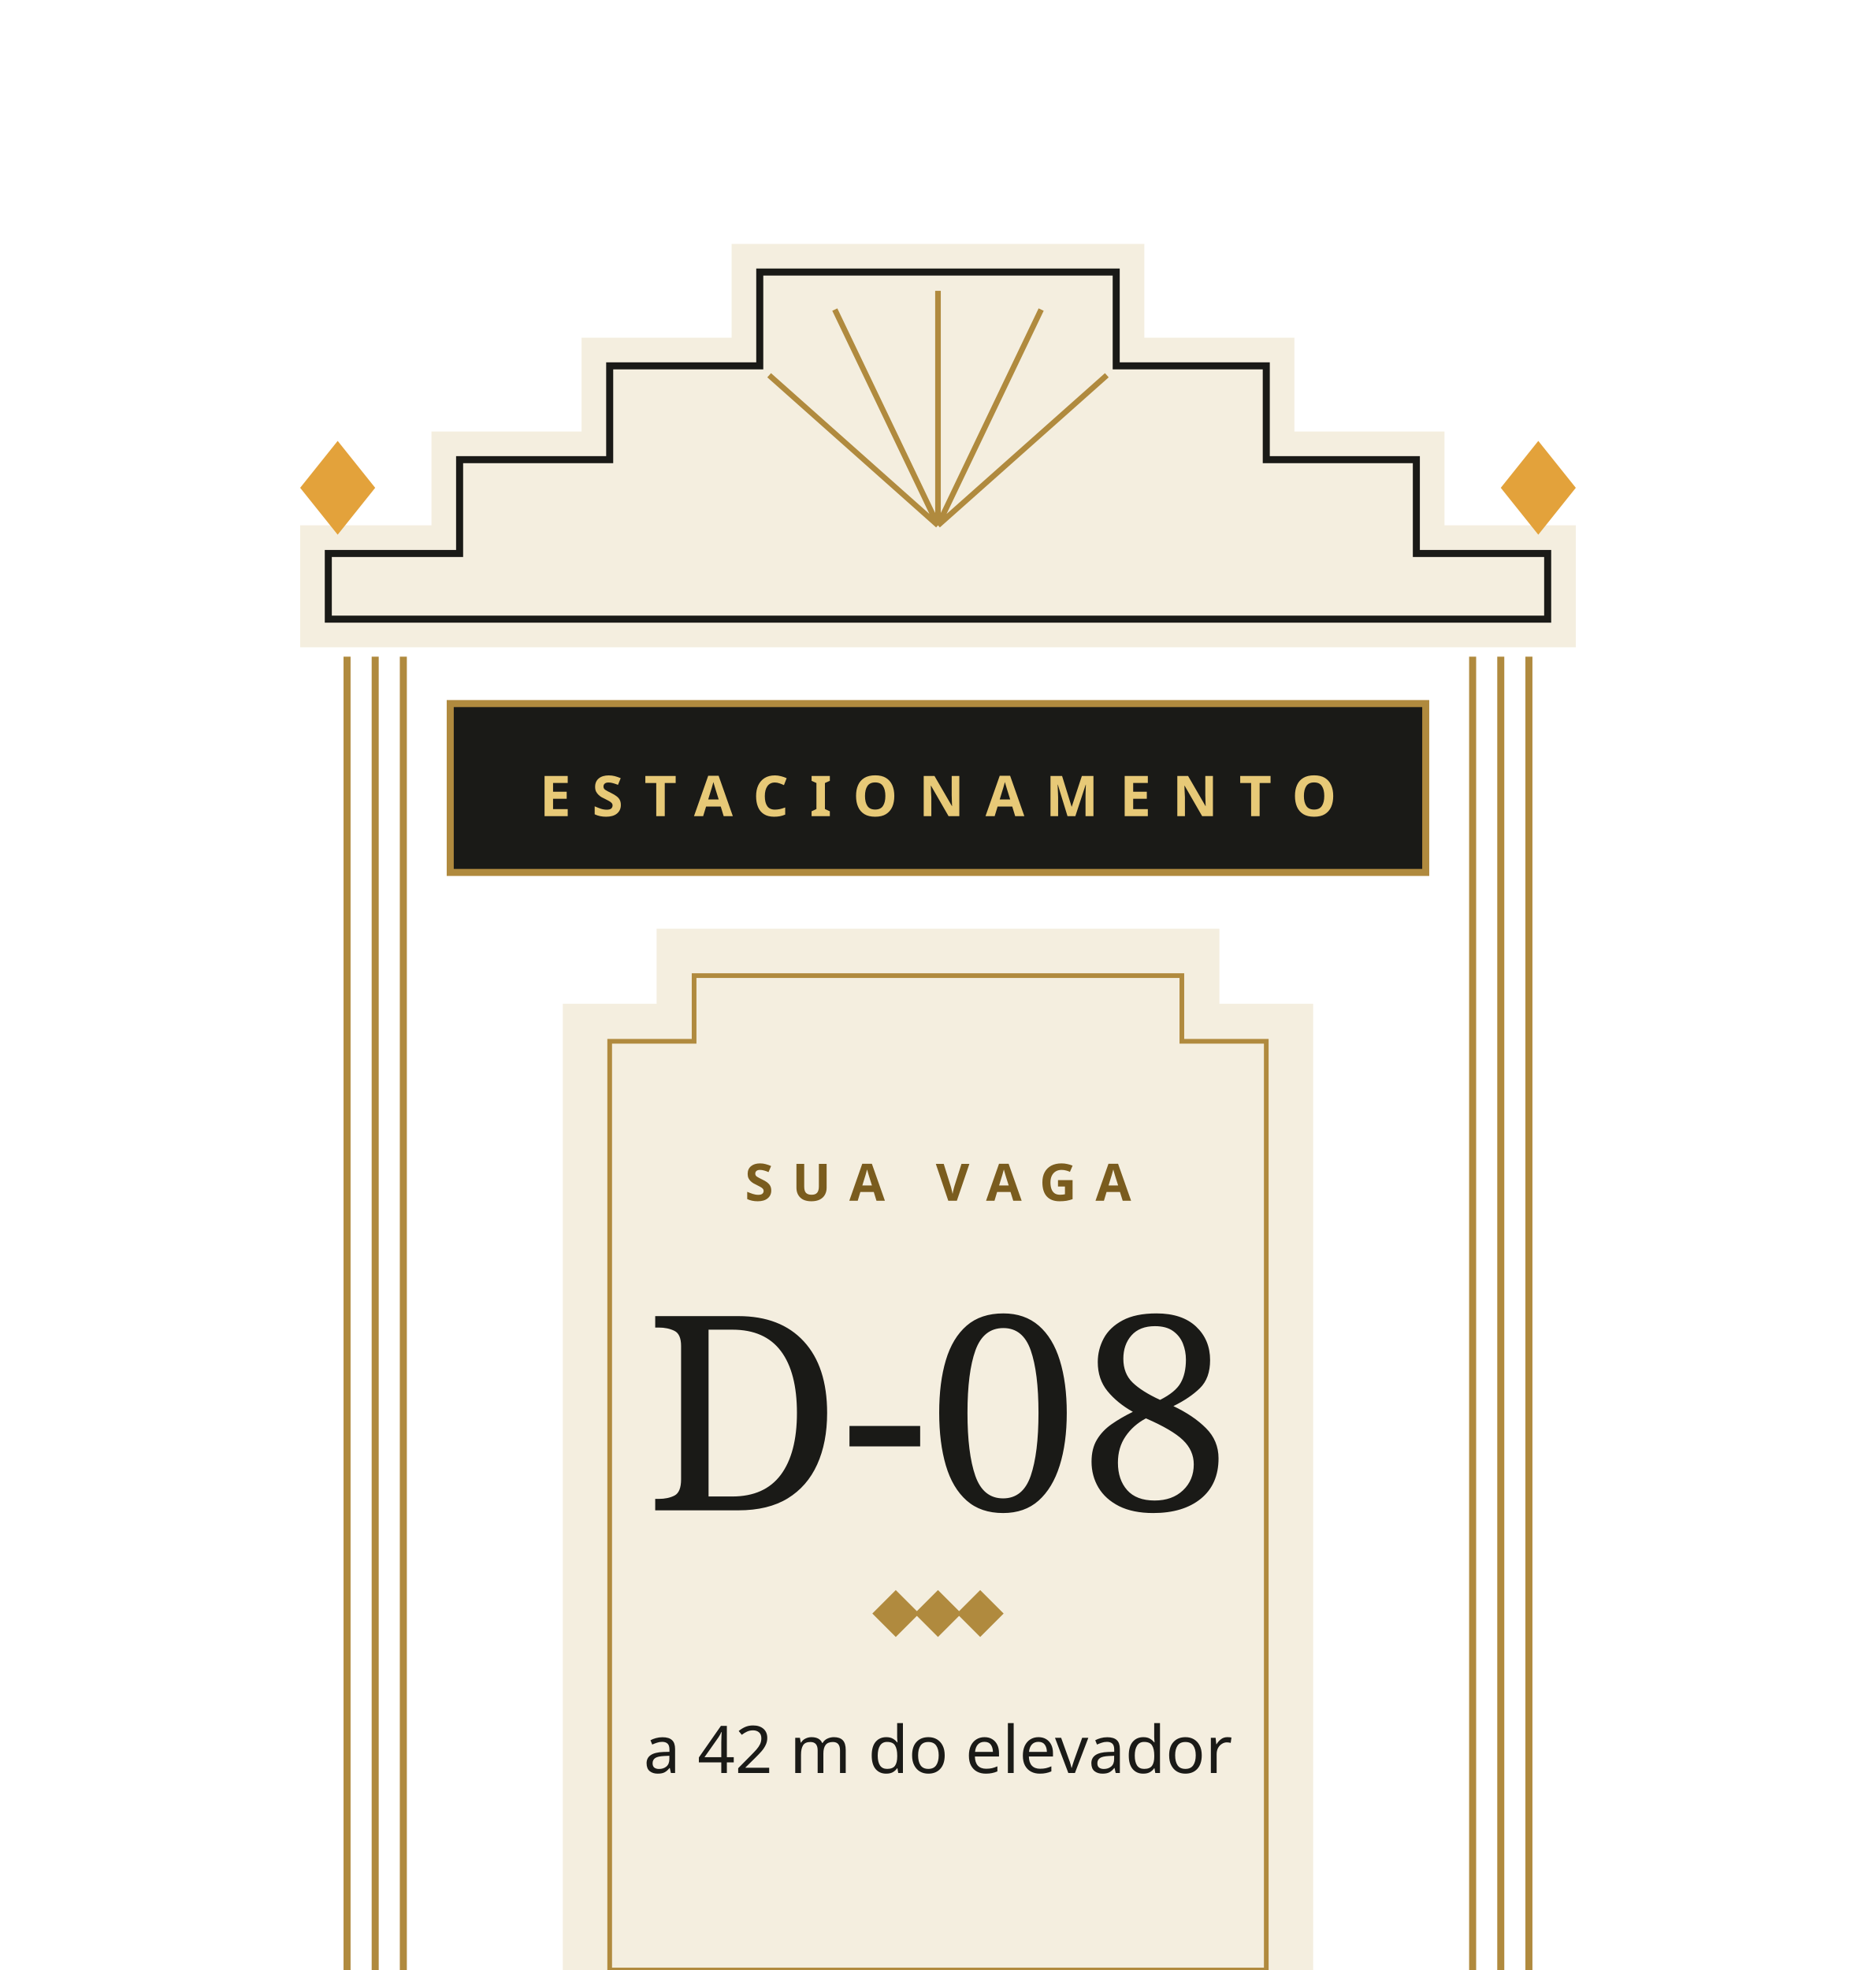
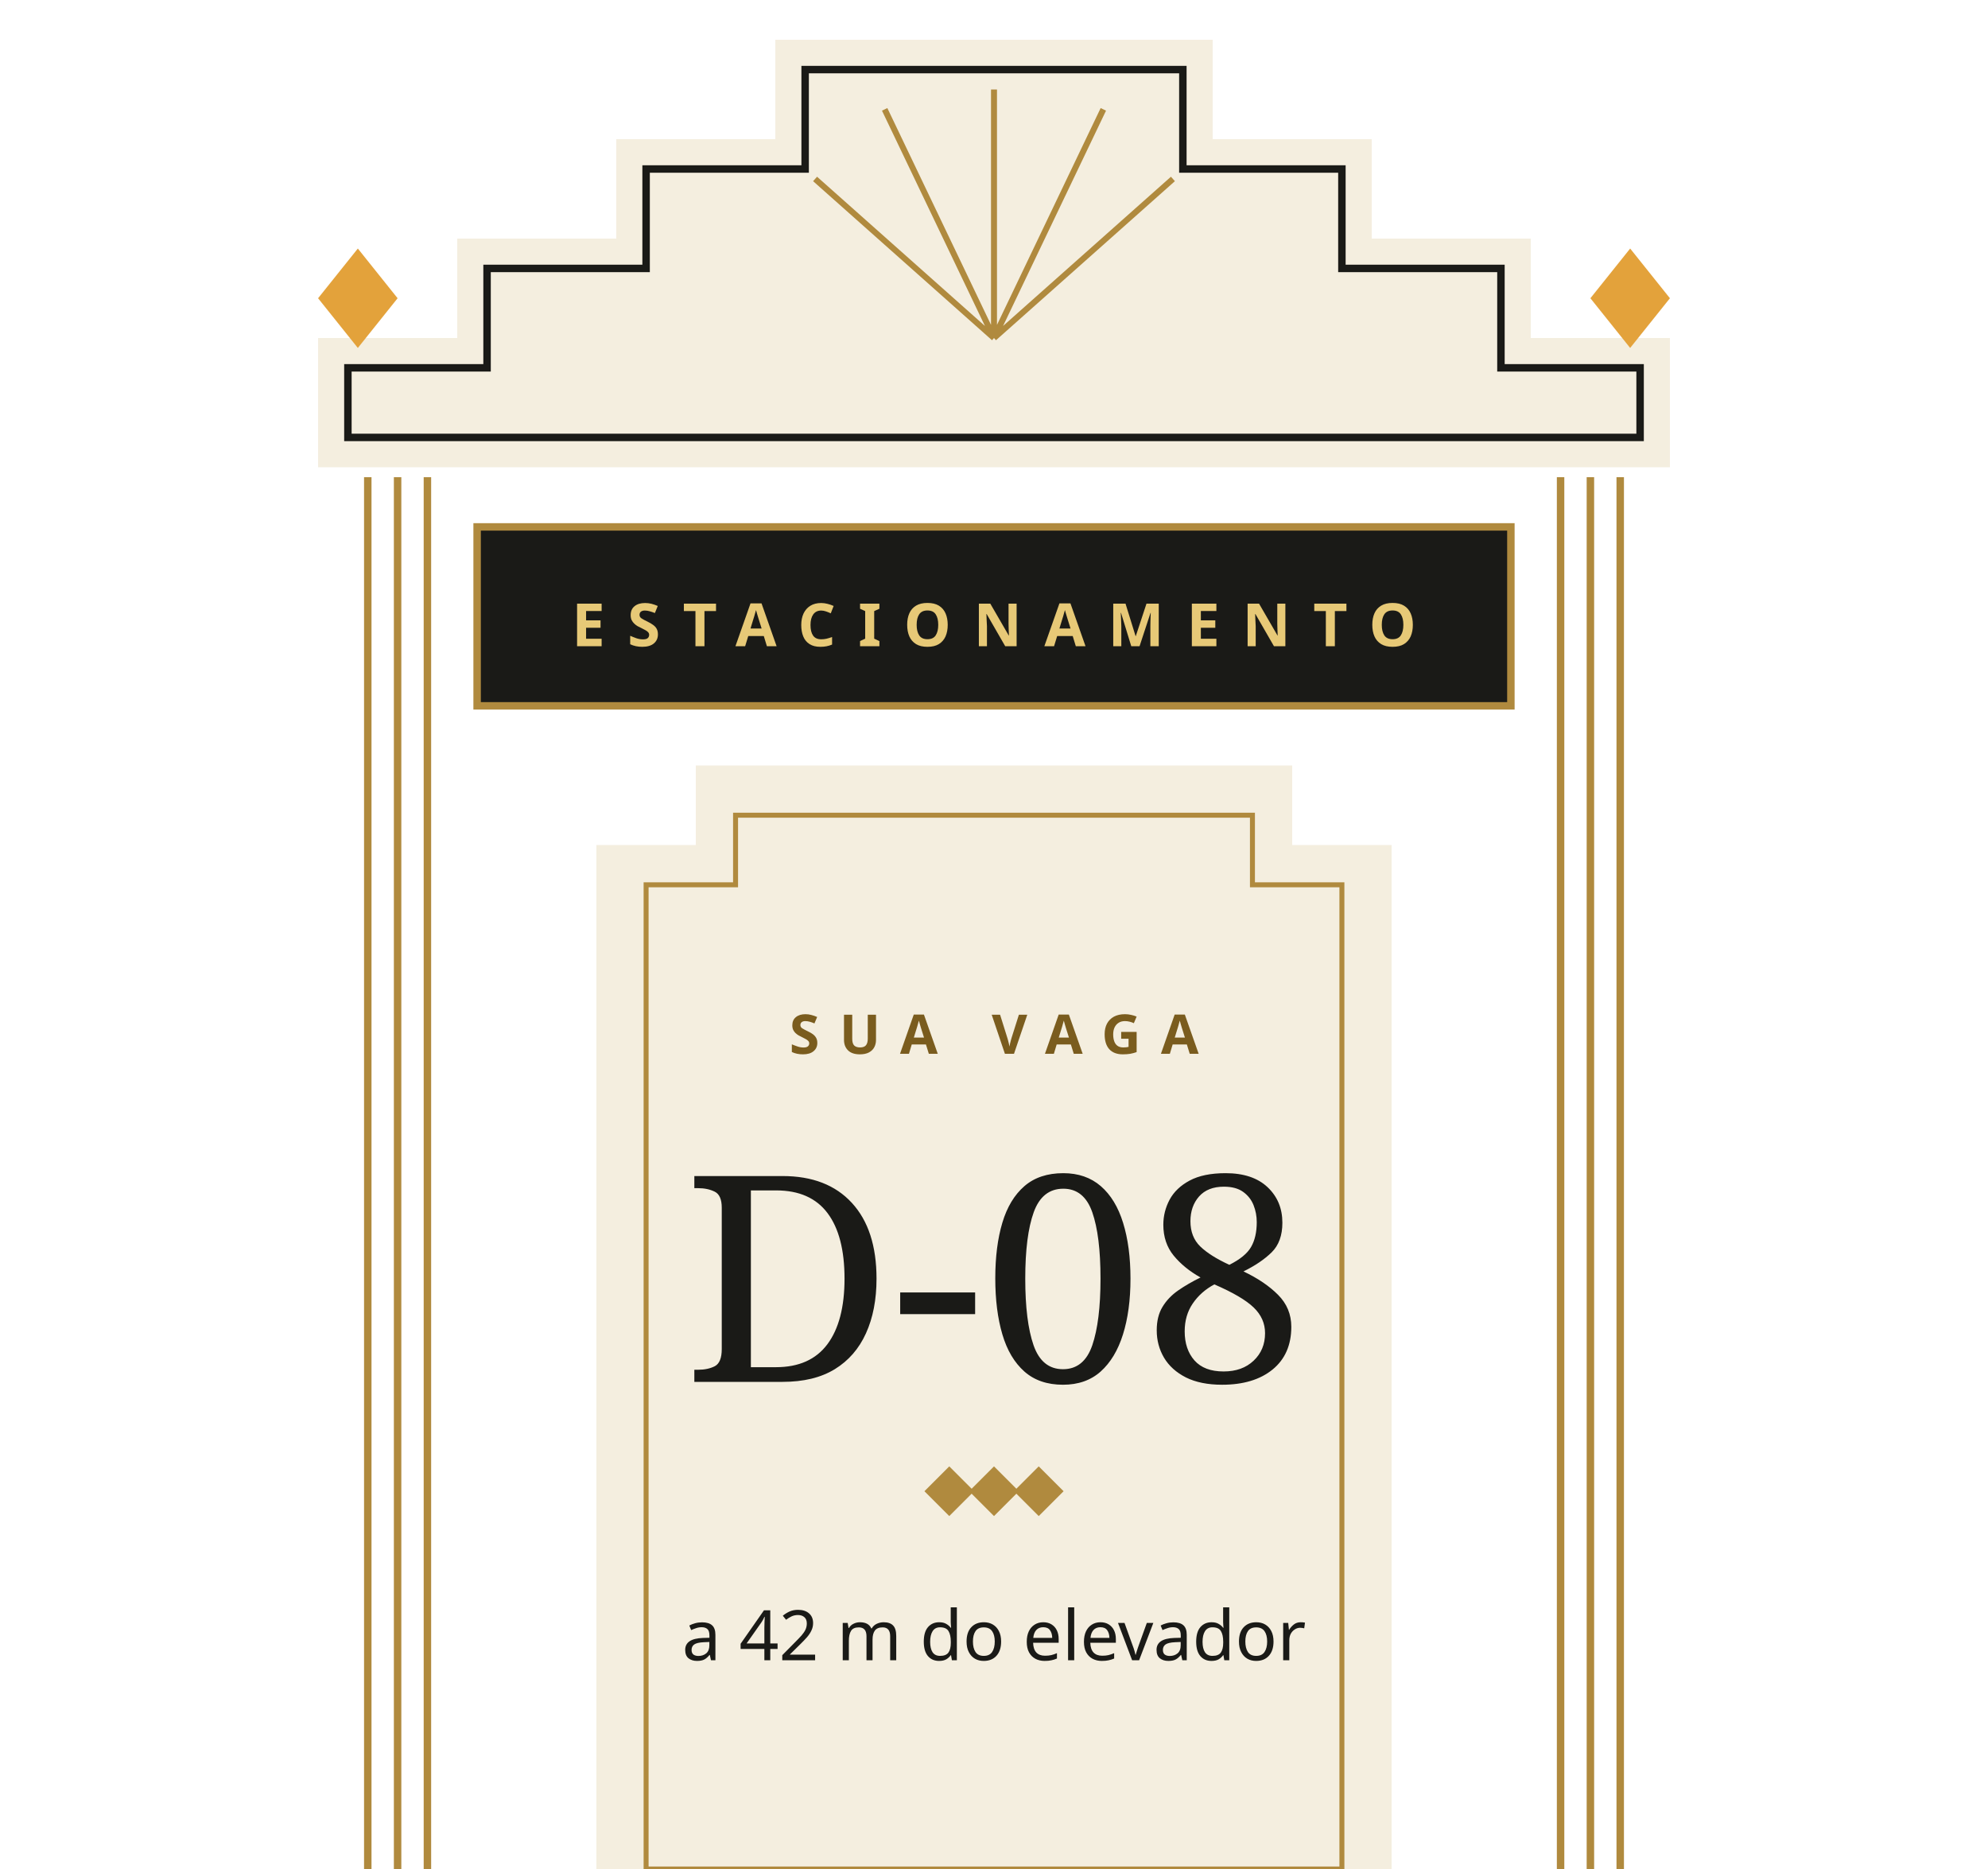
- <svg xmlns="http://www.w3.org/2000/svg" viewBox="0 0 400 420" class="portal" role="img" aria-label="Portal da garagem com a placa da sua vaga">
+ <svg xmlns="http://www.w3.org/2000/svg" viewBox="0 44 400 376" class="portal" role="img" aria-label="Portal da garagem com a placa da sua vaga">
  <g stroke="#B08A3E" stroke-width="1.5">
    <path d="M74 420V140M80 420V140M86 420V140M314 420V140M320 420V140M326 420V140" />
  </g>
  <polygon points="64,138 64,112 92,112 92,92 124,92 124,72 156,72 156,52 244,52 244,72 276,72 276,92 308,92 308,112 336,112 336,138" fill="#F4EEDF" />
  <polygon points="70,132 70,118 98,118 98,98 130,98 130,78 162,78 162,58 238,58 238,78 270,78 270,98 302,98 302,118 330,118 330,132" fill="none" stroke="#1A1A17" stroke-width="1.5" />
  <g stroke="#B08A3E" stroke-width="1.2">
    <path d="M200 112L200 62M200 112L222 66M200 112L178 66M200 112L236 80M200 112L164 80" />
  </g>
  <path d="M64 104l8-10 8 10-8 10zM320 104l8-10 8 10-8 10z" fill="#E3A23B" />
  <rect x="96" y="150" width="208" height="36" fill="#1A1A17" stroke="#B08A3E" stroke-width="1.5" />
  <text x="200" y="174" text-anchor="middle" font-family="Josefin Sans, sans-serif" font-weight="600" font-size="12" letter-spacing="4.5" fill="#E7C977">ESTACIONAMENTO</text>
  <polygon points="120,420 120,214 140,214 140,198 260,198 260,214 280,214 280,420" fill="#F4EEDF" />
  <polygon points="130,420 130,222 148,222 148,208 252,208 252,222 270,222 270,420" fill="none" stroke="#B08A3E" stroke-width="1" />
  <text x="200" y="256" text-anchor="middle" font-family="Josefin Sans, sans-serif" font-weight="600" font-size="11" letter-spacing="4" fill="#7A5C1E">SUA VAGA</text>
  <text class="portal-codigo" x="200" y="322" text-anchor="middle" font-family="Limelight, serif" font-size="58" fill="#1A1A17">D-08</text>
  <g fill="#B08A3E">
    <path d="M186 344l5-5 5 5-5 5z" />
    <path d="M195 344l5-5 5 5-5 5z" />
    <path d="M204 344l5-5 5 5-5 5z" />
  </g>
  <text class="portal-distancia" x="200" y="378" text-anchor="middle" font-family="Josefin Sans, sans-serif" font-size="14" fill="#1A1A17">a 42 m do elevador</text>
</svg>
